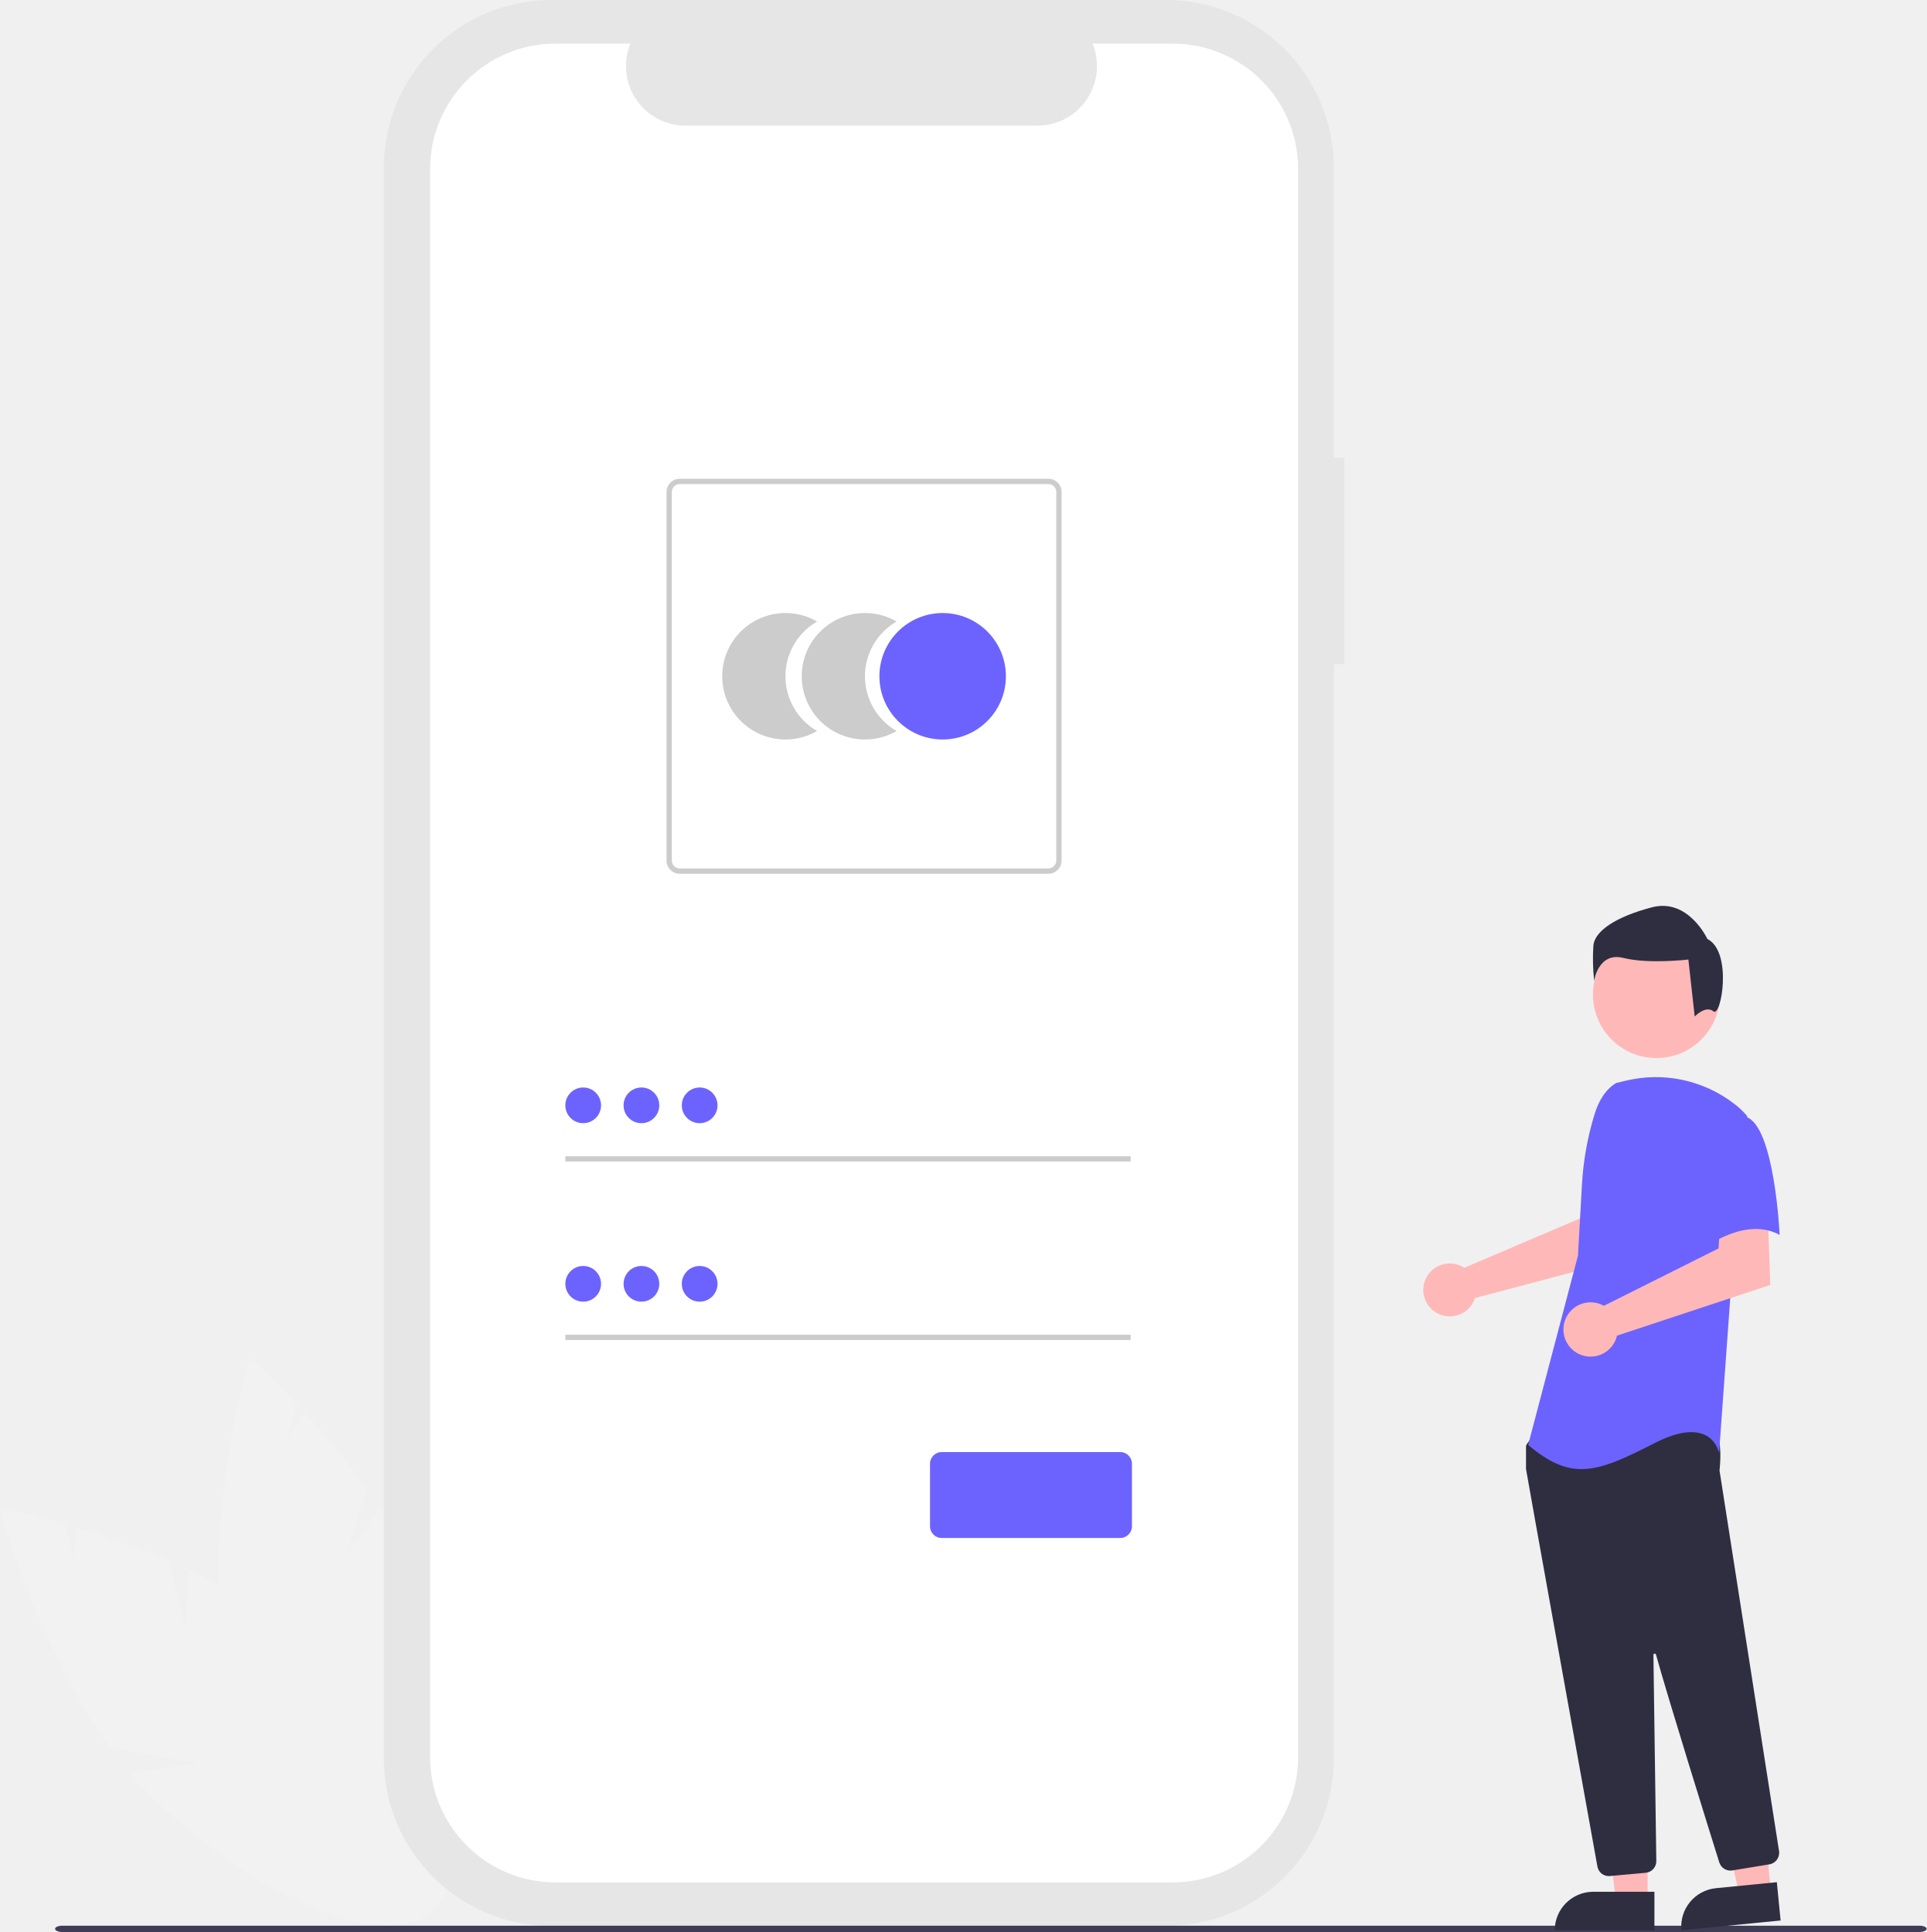
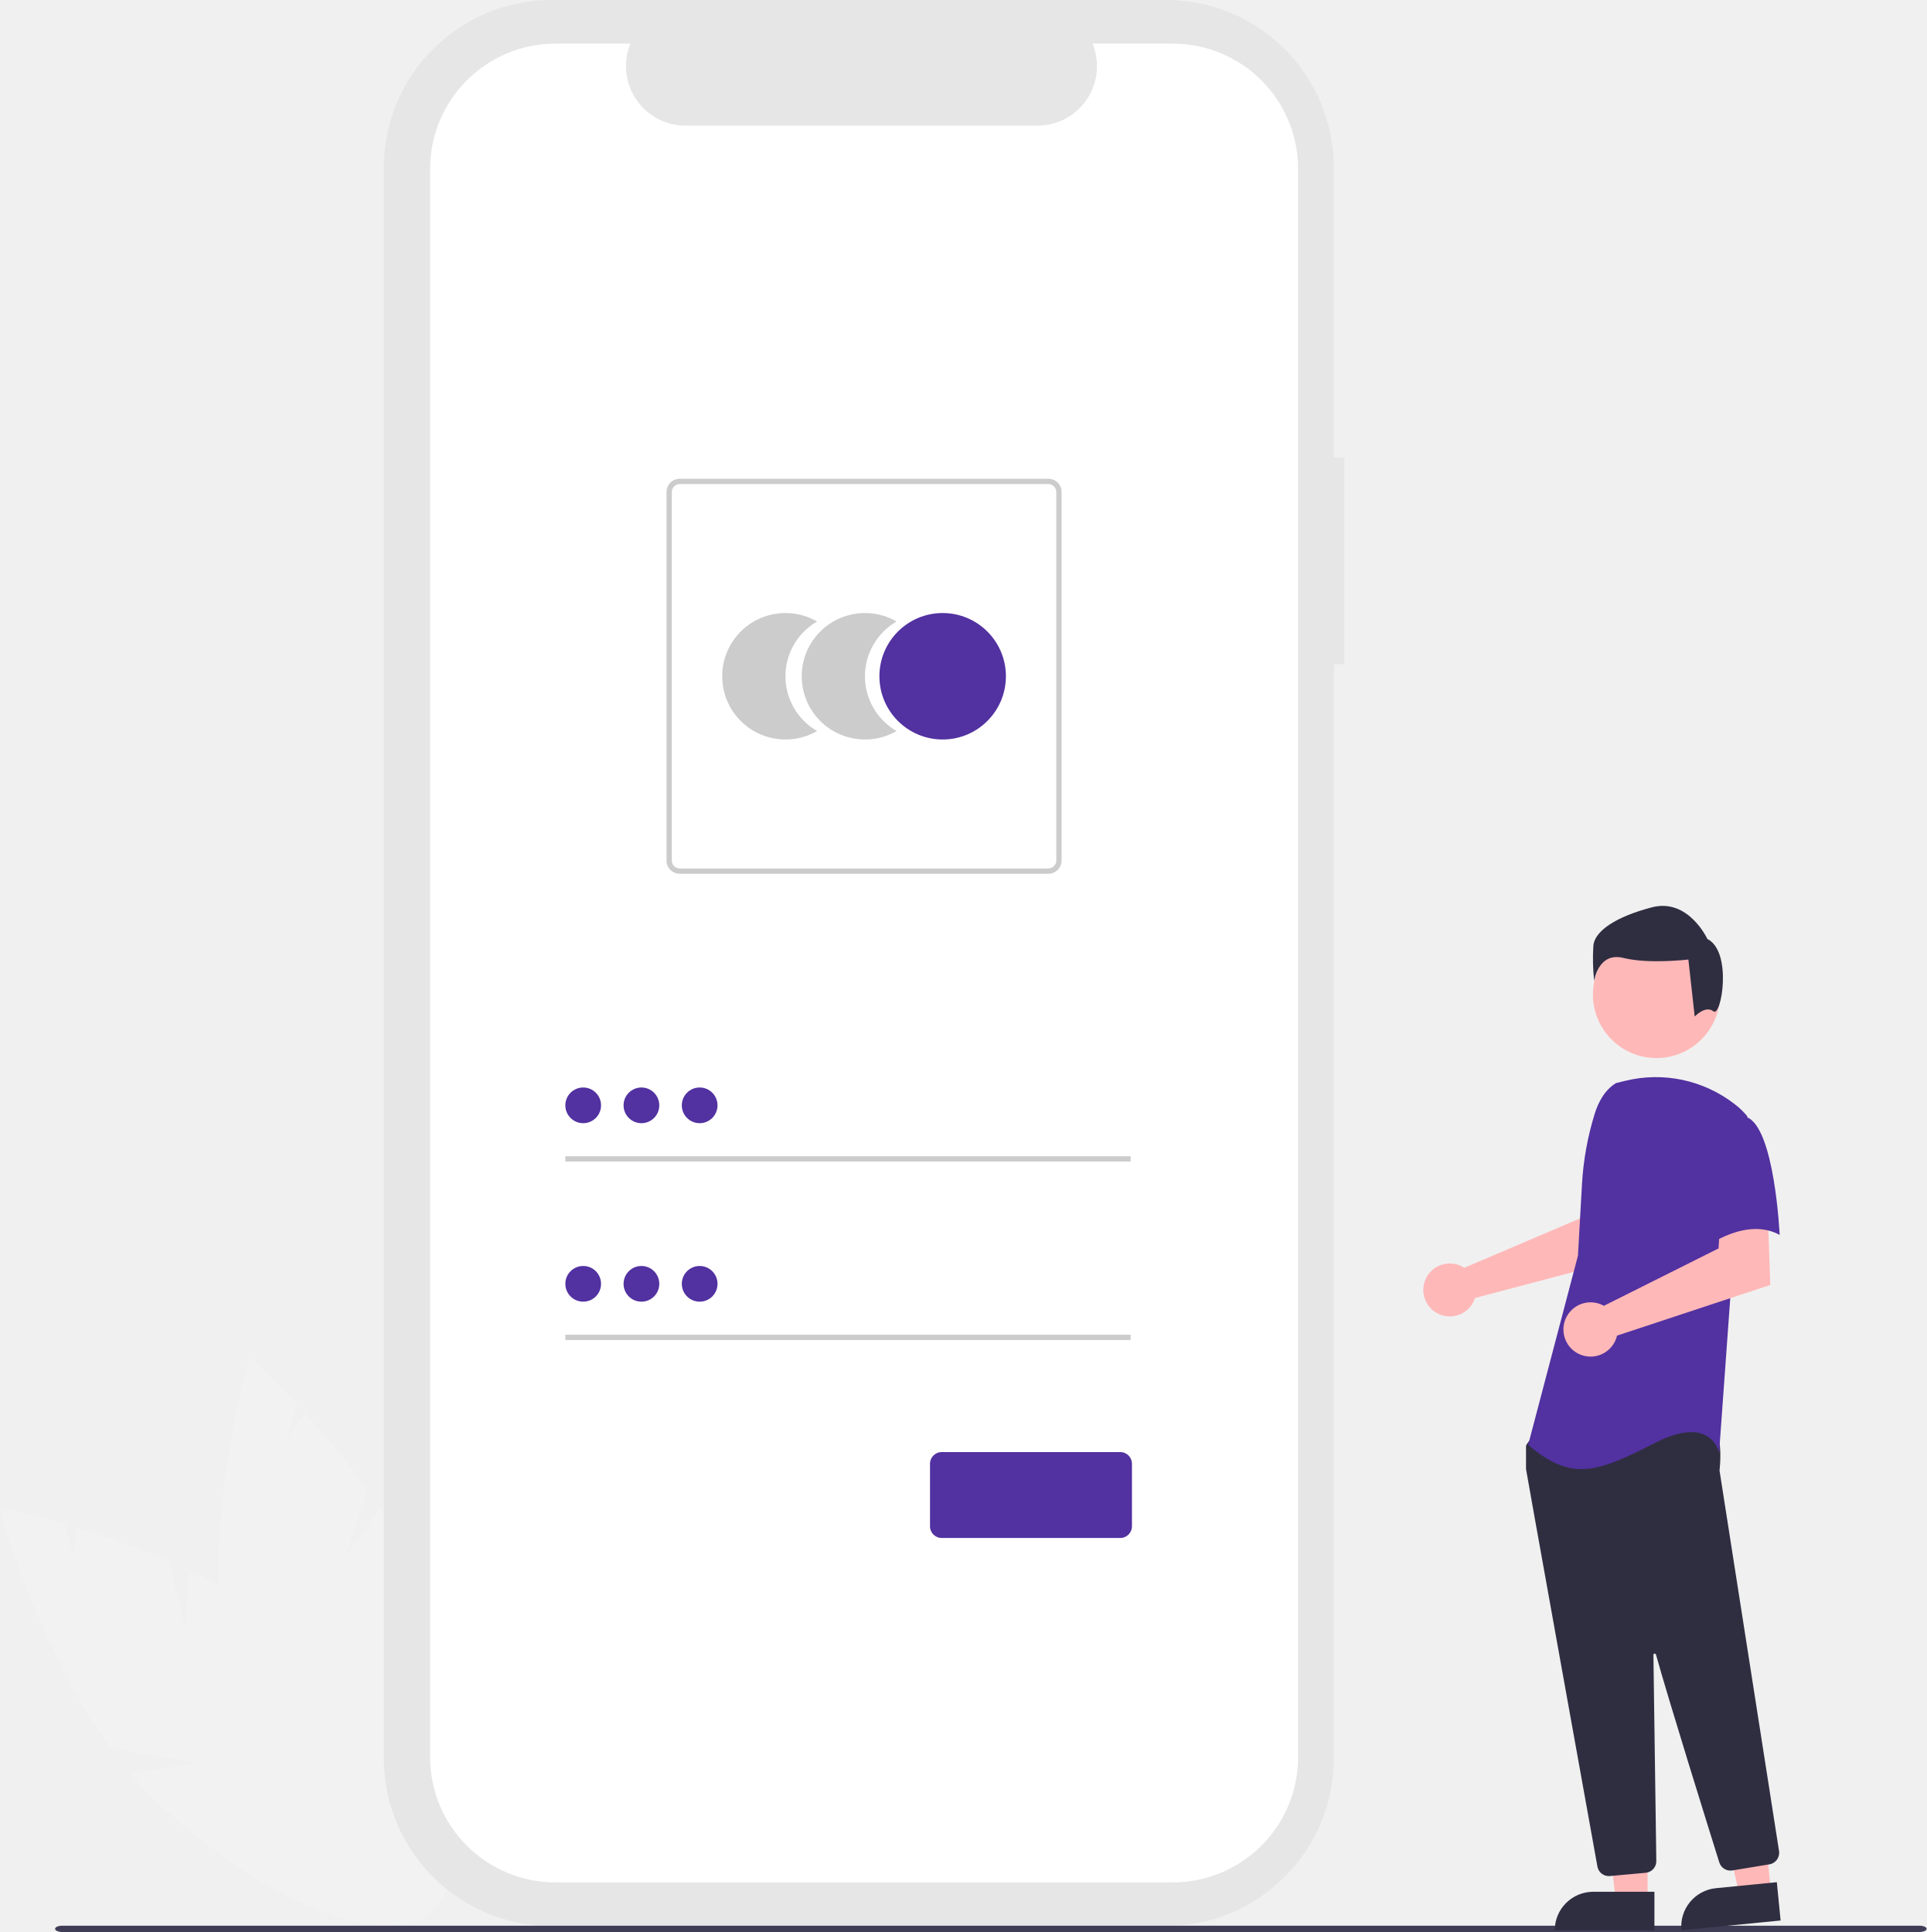
<svg xmlns="http://www.w3.org/2000/svg" id="a87032b8-5b37-4b7e-a4d9-4dbfbe394641" data-name="Layer 1" width="744.848" height="747.077" viewBox="0 0 744.848 747.077">
  <path id="fa3b9e12-7275-481e-bee9-64fd9595a50d" data-name="Path 1" d="M299.205,705.809l-6.56-25.872a335.967,335.967,0,0,0-35.643-12.788l-.828,12.024-3.358-13.247c-15.021-4.294-25.24-6.183-25.24-6.183s13.8,52.489,42.754,92.617l33.734,5.926-26.207,3.779a135.926,135.926,0,0,0,11.719,12.422c42.115,39.092,89.024,57.028,104.773,40.06s-5.625-62.412-47.74-101.5c-13.056-12.119-29.457-21.844-45.875-29.5Z" transform="translate(-227.576 -76.46149)" fill="#f2f2f2" />
  <path id="bde08021-c30f-4979-a9d8-cb90b72b5ca2" data-name="Path 2" d="M361.591,677.706l7.758-25.538a335.94,335.94,0,0,0-23.9-29.371l-6.924,9.865,3.972-13.076c-10.641-11.436-18.412-18.335-18.412-18.335s-15.315,52.067-11.275,101.384l25.815,22.51-24.392-10.312a135.919,135.919,0,0,0,3.614,16.694c15.846,55.234,46.731,94.835,68.983,88.451s27.446-56.335,11.6-111.569c-4.912-17.123-13.926-33.926-24.023-48.965Z" transform="translate(-227.576 -76.46149)" fill="#f2f2f2" />
  <path id="b3ac2088-de9b-4f7f-bc99-0ed9705c1a9d" data-name="Path 22" d="M747.327,253.445h-4.092v-112.1a64.883,64.883,0,0,0-64.883-64.883H440.845a64.883,64.883,0,0,0-64.883,64.883v615a64.883,64.883,0,0,0,64.883,64.883H678.352a64.883,64.883,0,0,0,64.882-64.883v-423.105h4.092Z" transform="translate(-227.576 -76.46149)" fill="#e6e6e6" />
  <path id="b2715b96-3117-487c-acc0-20904544b5b7" data-name="Path 23" d="M680.97,93.335h-31a23.02,23.02,0,0,1-21.316,31.714H492.589a23.02,23.02,0,0,1-21.314-31.714H442.319a48.454,48.454,0,0,0-48.454,48.454v614.107a48.454,48.454,0,0,0,48.454,48.454H680.97a48.454,48.454,0,0,0,48.454-48.454h0V141.788a48.454,48.454,0,0,0-48.454-48.453Z" transform="translate(-227.576 -76.46149)" fill="#fff" />
  <path id="b06d66ec-6c84-45dd-8c27-1263a6253192" data-name="Path 6" d="M531.234,337.965a24.437,24.437,0,0,1,12.23-21.174,24.45,24.45,0,1,0,0,42.345A24.434,24.434,0,0,1,531.234,337.965Z" transform="translate(-227.576 -76.46149)" fill="#ccc" />
  <path id="e73810fe-4cf4-40cc-8c7c-ca544ce30bd4" data-name="Path 7" d="M561.971,337.965a24.436,24.436,0,0,1,12.23-21.174,24.45,24.45,0,1,0,0,42.345A24.434,24.434,0,0,1,561.971,337.965Z" transform="translate(-227.576 -76.46149)" fill="#ccc" />
-   <circle id="a4813fcf-056e-4514-bb8b-e6506f49341f" data-name="Ellipse 1" cx="364.434" cy="261.502" r="24.45" fill="#6c63ff" />
+   <circle id="a4813fcf-056e-4514-bb8b-e6506f49341f" data-name="Ellipse 1" cx="364.434" cy="261.502" r="24.45" fill="#5231A1" />
  <path id="bbe451c3-febc-41ba-8083-4c8307a2e73e" data-name="Path 8" d="M632.872,414.33h-142.5a5.123,5.123,0,0,1-5.117-5.117v-142.5a5.123,5.123,0,0,1,5.117-5.117h142.5a5.123,5.123,0,0,1,5.117,5.117v142.5A5.123,5.123,0,0,1,632.872,414.33Zm-142.5-150.686a3.073,3.073,0,0,0-3.07,3.07v142.5a3.073,3.073,0,0,0,3.07,3.07h142.5a3.073,3.073,0,0,0,3.07-3.07v-142.5a3.073,3.073,0,0,0-3.07-3.07Z" transform="translate(-227.576 -76.46149)" fill="#ccc" />
  <rect id="bb28937d-932f-4fdf-befe-f406e51091fe" data-name="Rectangle 1" x="218.562" y="447.102" width="218.552" height="2.047" fill="#ccc" />
-   <circle id="fcef55fc-4968-45b2-93bb-1a1080c85fc7" data-name="Ellipse 2" cx="225.464" cy="427.42" r="6.902" fill="#6c63ff" />
+   <circle id="fcef55fc-4968-45b2-93bb-1a1080c85fc7" data-name="Ellipse 2" cx="225.464" cy="427.42" r="6.902" fill="#5231A1" />
  <rect id="ff33d889-4c74-4b91-85ef-b4882cc8fe76" data-name="Rectangle 2" x="218.562" y="516.118" width="218.552" height="2.047" fill="#ccc" />
-   <circle id="e8fa0310-b872-4adf-aedd-0c6eda09f3b8" data-name="Ellipse 3" cx="225.464" cy="496.437" r="6.902" fill="#6c63ff" />
-   <path d="M660.69,671.172H591.622a4.505,4.505,0,0,1-4.5-4.5v-24.208a4.505,4.505,0,0,1,4.5-4.5h69.068a4.505,4.505,0,0,1,4.5,4.5v24.208A4.505,4.505,0,0,1,660.69,671.172Z" transform="translate(-227.576 -76.46149)" fill="#6c63ff" />
-   <circle id="e12ee00d-aa4a-4413-a013-11d20b7f97f7" data-name="Ellipse 7" cx="247.978" cy="427.42" r="6.902" fill="#6c63ff" />
-   <circle id="f58f497e-6949-45c8-be5f-eee2aa0f6586" data-name="Ellipse 8" cx="270.492" cy="427.42" r="6.902" fill="#6c63ff" />
-   <circle id="b4d4939a-c6e6-4f4d-ba6c-e8b05485017d" data-name="Ellipse 9" cx="247.978" cy="496.437" r="6.902" fill="#6c63ff" />
-   <circle id="aff120b1-519b-4e96-ac87-836aa55663de" data-name="Ellipse 10" cx="270.492" cy="496.437" r="6.902" fill="#6c63ff" />
+   <circle id="e8fa0310-b872-4adf-aedd-0c6eda09f3b8" data-name="Ellipse 3" cx="225.464" cy="496.437" r="6.902" fill="#5231A1" />
+   <path d="M660.69,671.172H591.622a4.505,4.505,0,0,1-4.5-4.5v-24.208a4.505,4.505,0,0,1,4.5-4.5h69.068a4.505,4.505,0,0,1,4.5,4.5v24.208A4.505,4.505,0,0,1,660.69,671.172Z" transform="translate(-227.576 -76.46149)" fill="#5231A1" />
+   <circle id="e12ee00d-aa4a-4413-a013-11d20b7f97f7" data-name="Ellipse 7" cx="247.978" cy="427.42" r="6.902" fill="#5231A1" />
+   <circle id="f58f497e-6949-45c8-be5f-eee2aa0f6586" data-name="Ellipse 8" cx="270.492" cy="427.42" r="6.902" fill="#5231A1" />
+   <circle id="b4d4939a-c6e6-4f4d-ba6c-e8b05485017d" data-name="Ellipse 9" cx="247.978" cy="496.437" r="6.902" fill="#5231A1" />
+   <circle id="aff120b1-519b-4e96-ac87-836aa55663de" data-name="Ellipse 10" cx="270.492" cy="496.437" r="6.902" fill="#5231A1" />
  <path id="f1094013-1297-477a-ac57-08eac07c4bd5" data-name="Path 88" d="M969.642,823.539H251.656c-1.537,0-2.782-.546-2.782-1.218s1.245-1.219,2.782-1.219H969.642c1.536,0,2.782.546,2.782,1.219S971.178,823.539,969.642,823.539Z" transform="translate(-227.576 -76.46149)" fill="#3f3d56" />
  <path d="M792.253,565.923a10.094,10.094,0,0,1,1.411.787l44.852-19.143,1.601-11.815,17.922-.11-1.059,27.098-59.2,15.656a10.608,10.608,0,0,1-.447,1.208,10.235,10.235,0,1,1-5.079-13.682Z" transform="translate(-227.576 -76.46149)" fill="#ffb8b8" />
  <polygon points="636.98 735.021 624.72 735.021 618.888 687.733 636.982 687.734 636.98 735.021" fill="#ffb8b8" />
  <path d="M615.963,731.518h23.644a0,0,0,0,1,0,0v14.887a0,0,0,0,1,0,0H601.076a0,0,0,0,1,0,0v0A14.887,14.887,0,0,1,615.963,731.518Z" fill="#2f2e41" />
  <polygon points="684.66 731.557 672.459 732.759 662.018 686.271 680.025 684.497 684.66 731.557" fill="#ffb8b8" />
  <path d="M891.686,806.128h23.644a0,0,0,0,1,0,0v14.887a0,0,0,0,1,0,0H876.799a0,0,0,0,1,0,0v0A14.887,14.887,0,0,1,891.686,806.128Z" transform="translate(-303.0087 15.2906) rotate(-5.62529)" fill="#2f2e41" />
  <circle cx="640.393" cy="384.574" r="24.561" fill="#ffb8b8" />
  <path d="M849.556,801.919a4.471,4.471,0,0,1-4.415-3.697c-6.346-35.226-27.088-150.405-27.584-153.596a1.427,1.427,0,0,1-.016-.222v-8.588a1.489,1.489,0,0,1,.279-.872l2.74-3.838a1.478,1.478,0,0,1,1.144-.625c15.622-.732,66.784-2.879,69.256.209h0c2.482,3.104,1.605,12.507,1.404,14.36l.01.193,22.985,146.995a4.512,4.512,0,0,1-3.715,5.135l-14.356,2.365a4.521,4.521,0,0,1-5.025-3.093c-4.44-14.188-19.329-61.918-24.489-80.387a.499.499,0,0,0-.98.139c.258,17.605.881,62.523,1.096,78.037l.023,1.671a4.518,4.518,0,0,1-4.093,4.536l-13.844,1.258C849.836,801.914,849.695,801.919,849.556,801.919Z" transform="translate(-227.576 -76.46149)" fill="#2f2e41" />
-   <path id="ae7af94f-88d7-4204-9f07-e3651de85c05" data-name="Path 99" d="M852.381,495.254c-4.286,2.548-6.851,7.23-8.323,11.995a113.681,113.681,0,0,0-4.884,27.159l-1.556,27.6-19.255,73.17c16.689,14.121,26.315,10.912,48.78-.639s25.032,3.851,25.032,3.851l4.492-62.258,6.418-68.032a30.164,30.164,0,0,0-4.861-4.674,49.658,49.658,0,0,0-42.442-8.995Z" transform="translate(-227.576 -76.46149)" fill="#6c63ff" />
+   <path id="ae7af94f-88d7-4204-9f07-e3651de85c05" data-name="Path 99" d="M852.381,495.254c-4.286,2.548-6.851,7.23-8.323,11.995a113.681,113.681,0,0,0-4.884,27.159l-1.556,27.6-19.255,73.17c16.689,14.121,26.315,10.912,48.78-.639s25.032,3.851,25.032,3.851l4.492-62.258,6.418-68.032a30.164,30.164,0,0,0-4.861-4.674,49.658,49.658,0,0,0-42.442-8.995Z" transform="translate(-227.576 -76.46149)" fill="#5231A1" />
  <path d="M846.127,580.7a10.526,10.526,0,0,1,1.501.704l44.348-22.197.736-12.026,18.294-1.261.98,27.413L852.72,592.932a10.496,10.496,0,1,1-6.593-12.232Z" transform="translate(-227.576 -76.46149)" fill="#ffb8b8" />
-   <path id="a6768b0e-63d0-4b31-8462-9b2e0b00f0fd" data-name="Path 101" d="M902.766,508.412c10.912,3.851,12.834,45.574,12.834,45.574-12.837-7.06-28.241,4.493-28.241,4.493s-3.209-10.912-7.06-25.032a24.53,24.53,0,0,1,5.134-23.106S891.854,504.558,902.766,508.412Z" transform="translate(-227.576 -76.46149)" fill="#6c63ff" />
+   <path id="a6768b0e-63d0-4b31-8462-9b2e0b00f0fd" data-name="Path 101" d="M902.766,508.412c10.912,3.851,12.834,45.574,12.834,45.574-12.837-7.06-28.241,4.493-28.241,4.493s-3.209-10.912-7.06-25.032a24.53,24.53,0,0,1,5.134-23.106S891.854,504.558,902.766,508.412Z" transform="translate(-227.576 -76.46149)" fill="#5231A1" />
  <path id="bfd7963f-0cf8-4885-9d3a-2c00bccda2e3" data-name="Path 102" d="M889.991,467.531c-3.06-2.448-7.235,2.002-7.235,2.002l-2.448-22.033s-15.301,1.833-25.093-.612-11.323,8.875-11.323,8.875a78.58,78.58,0,0,1-.306-13.771c.612-5.508,8.568-11.017,22.645-14.689S887.652,439.543,887.652,439.543C897.445,444.439,893.051,469.979,889.991,467.531Z" transform="translate(-227.576 -76.46149)" fill="#2f2e41" />
</svg>
